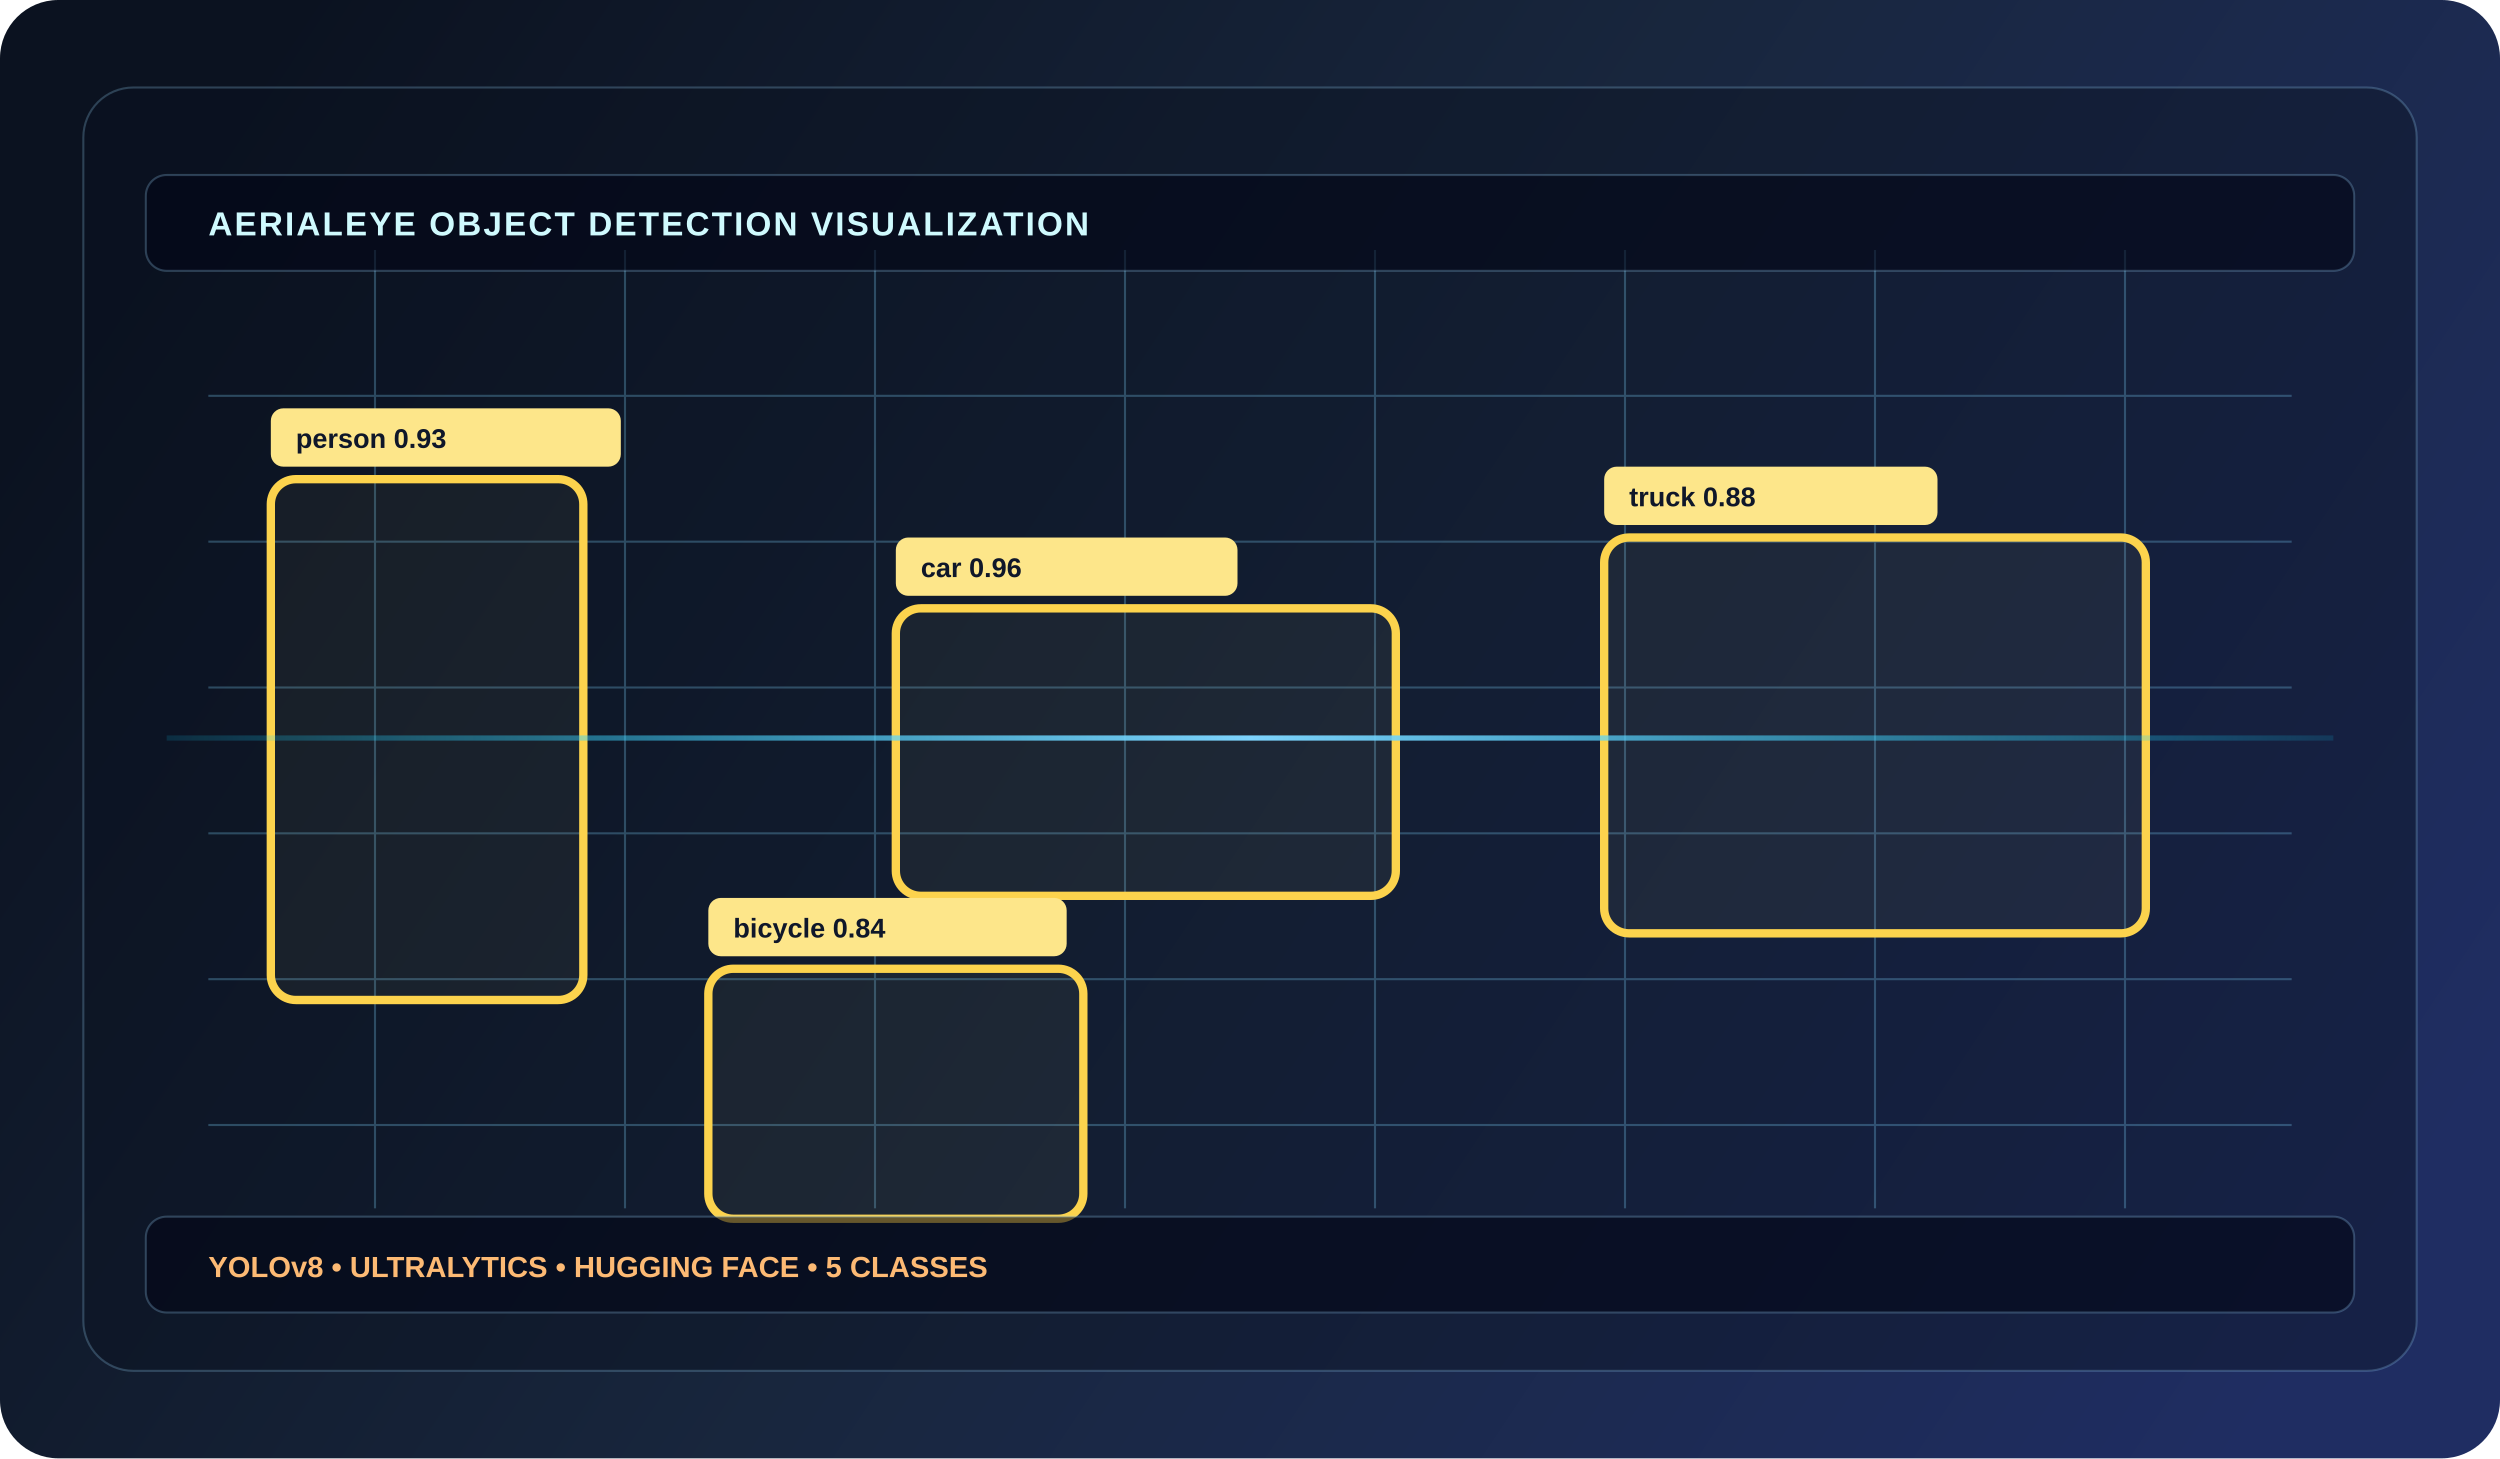
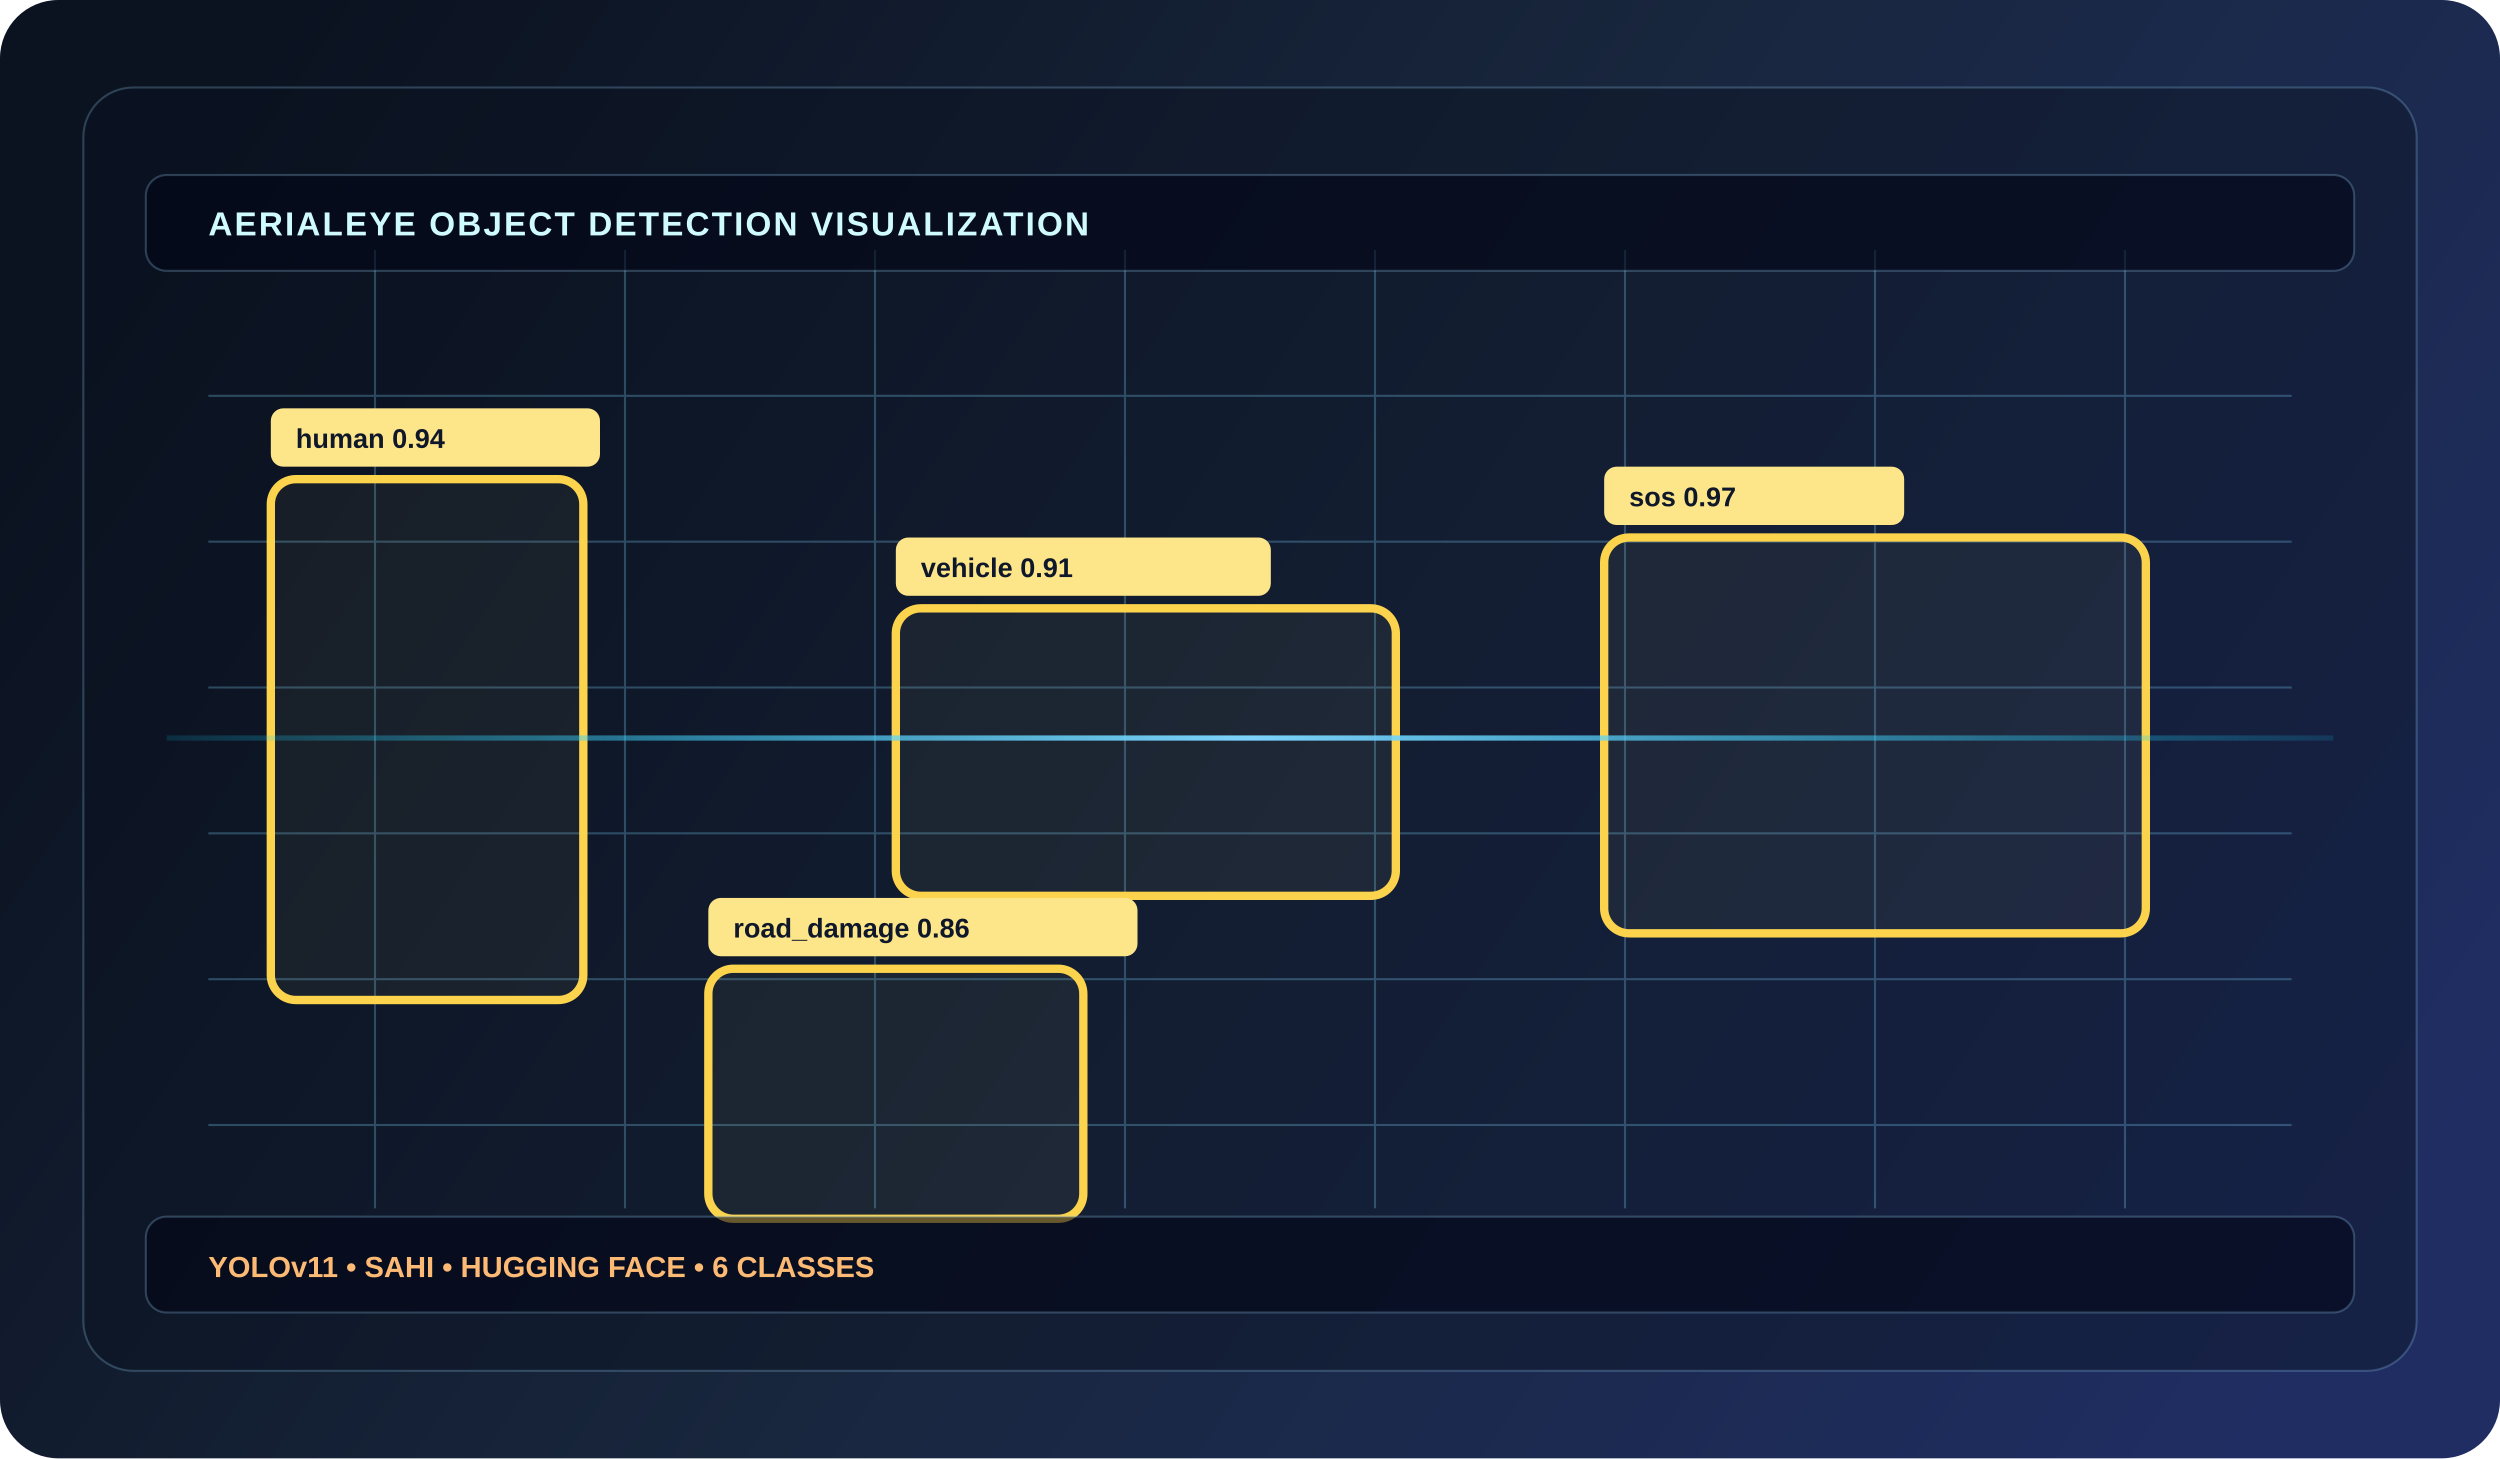
<svg xmlns="http://www.w3.org/2000/svg" width="1200" height="700" viewBox="0 0 1200 700" fill="none">
  <defs>
    <linearGradient id="bg" x1="118" y1="38" x2="1086" y2="682" gradientUnits="userSpaceOnUse">
      <stop stop-color="#0B1220" />
      <stop offset="0.48" stop-color="#18263D" />
      <stop offset="1" stop-color="#1F2D62" />
    </linearGradient>
    <linearGradient id="scan" x1="0" y1="0" x2="1200" y2="0" gradientUnits="userSpaceOnUse">
      <stop stop-color="#00D4FF" stop-opacity="0" />
      <stop offset="0.5" stop-color="#7DD3FC" />
      <stop offset="1" stop-color="#00D4FF" stop-opacity="0" />
    </linearGradient>
  </defs>
  <rect width="1200" height="700" rx="28" fill="url(#bg)" />
  <rect x="40" y="42" width="1120" height="616" rx="24" fill="#0A1120" fill-opacity="0.42" stroke="#9DD8FF" stroke-opacity="0.24" />
  <g opacity="0.28">
    <path d="M100 190H1100" stroke="#7DD3FC" />
    <path d="M100 260H1100" stroke="#7DD3FC" />
    <path d="M100 330H1100" stroke="#7DD3FC" />
    <path d="M100 400H1100" stroke="#7DD3FC" />
    <path d="M100 470H1100" stroke="#7DD3FC" />
    <path d="M100 540H1100" stroke="#7DD3FC" />
    <path d="M180 120V580" stroke="#7DD3FC" />
    <path d="M300 120V580" stroke="#7DD3FC" />
    <path d="M420 120V580" stroke="#7DD3FC" />
    <path d="M540 120V580" stroke="#7DD3FC" />
    <path d="M660 120V580" stroke="#7DD3FC" />
    <path d="M780 120V580" stroke="#7DD3FC" />
    <path d="M900 120V580" stroke="#7DD3FC" />
    <path d="M1020 120V580" stroke="#7DD3FC" />
  </g>
  <rect x="130" y="230" width="150" height="250" rx="12" fill="#FDE68A" fill-opacity="0.05" stroke="#FCD34D" stroke-width="4" />
  <rect x="430" y="292" width="240" height="138" rx="12" fill="#FDE68A" fill-opacity="0.05" stroke="#FCD34D" stroke-width="4" />
  <rect x="770" y="258" width="260" height="190" rx="12" fill="#FDE68A" fill-opacity="0.05" stroke="#FCD34D" stroke-width="4" />
  <rect x="340" y="465" width="180" height="120" rx="12" fill="#FDE68A" fill-opacity="0.05" stroke="#FCD34D" stroke-width="4" />
-   <rect x="130" y="196" width="168" height="28" rx="6" fill="#FDE68A" />
-   <rect x="430" y="258" width="164" height="28" rx="6" fill="#FDE68A" />
-   <rect x="770" y="224" width="160" height="28" rx="6" fill="#FDE68A" />
-   <rect x="340" y="431" width="172" height="28" rx="6" fill="#FDE68A" />
-   <text x="142" y="215" fill="#0F172A" font-size="13" font-weight="700" font-family="Segoe UI, Arial, sans-serif">person 0.93</text>
-   <text x="442" y="277" fill="#0F172A" font-size="13" font-weight="700" font-family="Segoe UI, Arial, sans-serif">car 0.96</text>
-   <text x="782" y="243" fill="#0F172A" font-size="13" font-weight="700" font-family="Segoe UI, Arial, sans-serif">truck 0.88</text>
-   <text x="352" y="450" fill="#0F172A" font-size="13" font-weight="700" font-family="Segoe UI, Arial, sans-serif">bicycle 0.84</text>
+   <rect x="130" y="196" width="158" height="28" rx="6" fill="#FDE68A" />
+   <rect x="430" y="258" width="180" height="28" rx="6" fill="#FDE68A" />
+   <rect x="770" y="224" width="144" height="28" rx="6" fill="#FDE68A" />
+   <rect x="340" y="431" width="206" height="28" rx="6" fill="#FDE68A" />
+   <text x="142" y="215" fill="#0F172A" font-size="13" font-weight="700" font-family="Segoe UI, Arial, sans-serif">human 0.94</text>
+   <text x="442" y="277" fill="#0F172A" font-size="13" font-weight="700" font-family="Segoe UI, Arial, sans-serif">vehicle 0.91</text>
+   <text x="782" y="243" fill="#0F172A" font-size="13" font-weight="700" font-family="Segoe UI, Arial, sans-serif">sos 0.97</text>
+   <text x="352" y="450" fill="#0F172A" font-size="13" font-weight="700" font-family="Segoe UI, Arial, sans-serif">road_damage 0.86</text>
  <rect x="70" y="84" width="1060" height="46" rx="10" fill="#020617" fill-opacity="0.6" stroke="#9DD8FF" stroke-opacity="0.25" />
  <text x="100" y="113" fill="#CFFAFE" font-size="16" font-weight="700" font-family="Segoe UI, Arial, sans-serif" letter-spacing="1">AERIALEYE OBJECT DETECTION VISUALIZATION</text>
  <rect x="70" y="584" width="1060" height="46" rx="10" fill="#020617" fill-opacity="0.6" stroke="#9DD8FF" stroke-opacity="0.25" />
-   <text x="100" y="613" fill="#FDBA74" font-size="14" font-weight="700" font-family="Segoe UI, Arial, sans-serif">YOLOv8 • ULTRALYTICS • HUGGING FACE • 5 CLASSES</text>
+   <text x="100" y="613" fill="#FDBA74" font-size="14" font-weight="700" font-family="Segoe UI, Arial, sans-serif">YOLOv11 • SAHI • HUGGING FACE • 6 CLASSES</text>
  <rect x="80" y="353" width="1040" height="2.5" fill="url(#scan)" />
</svg>
